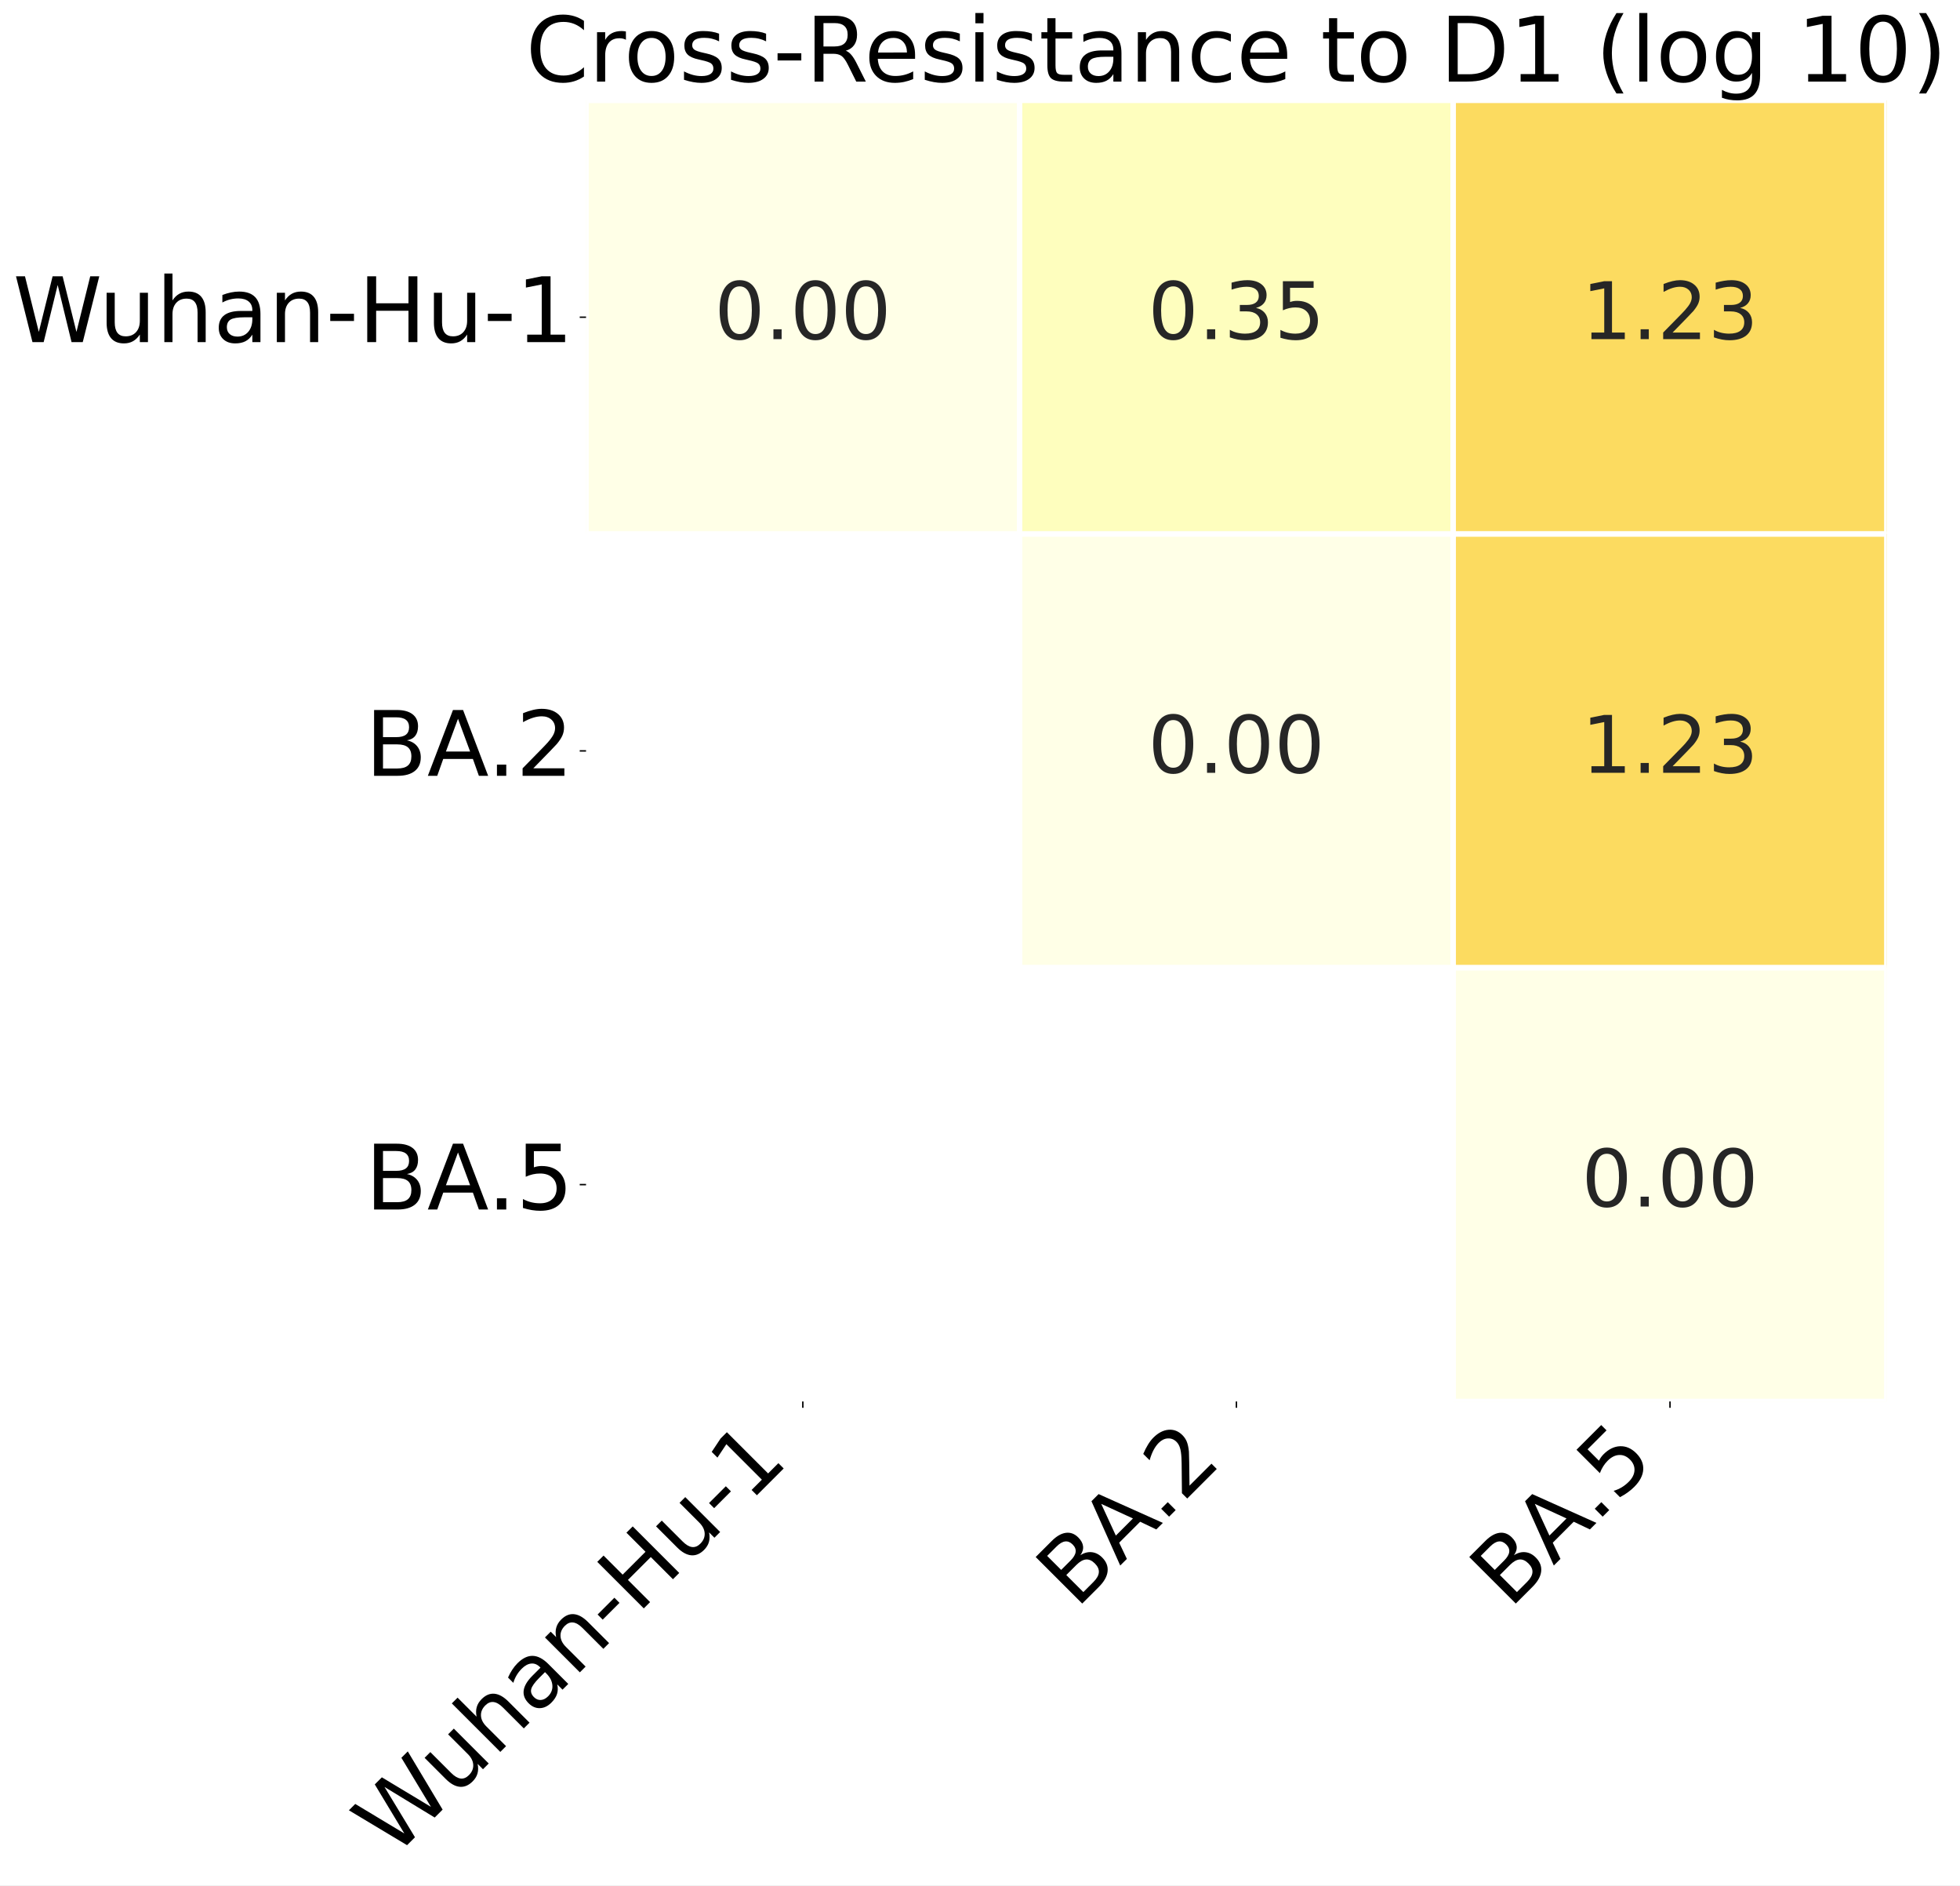
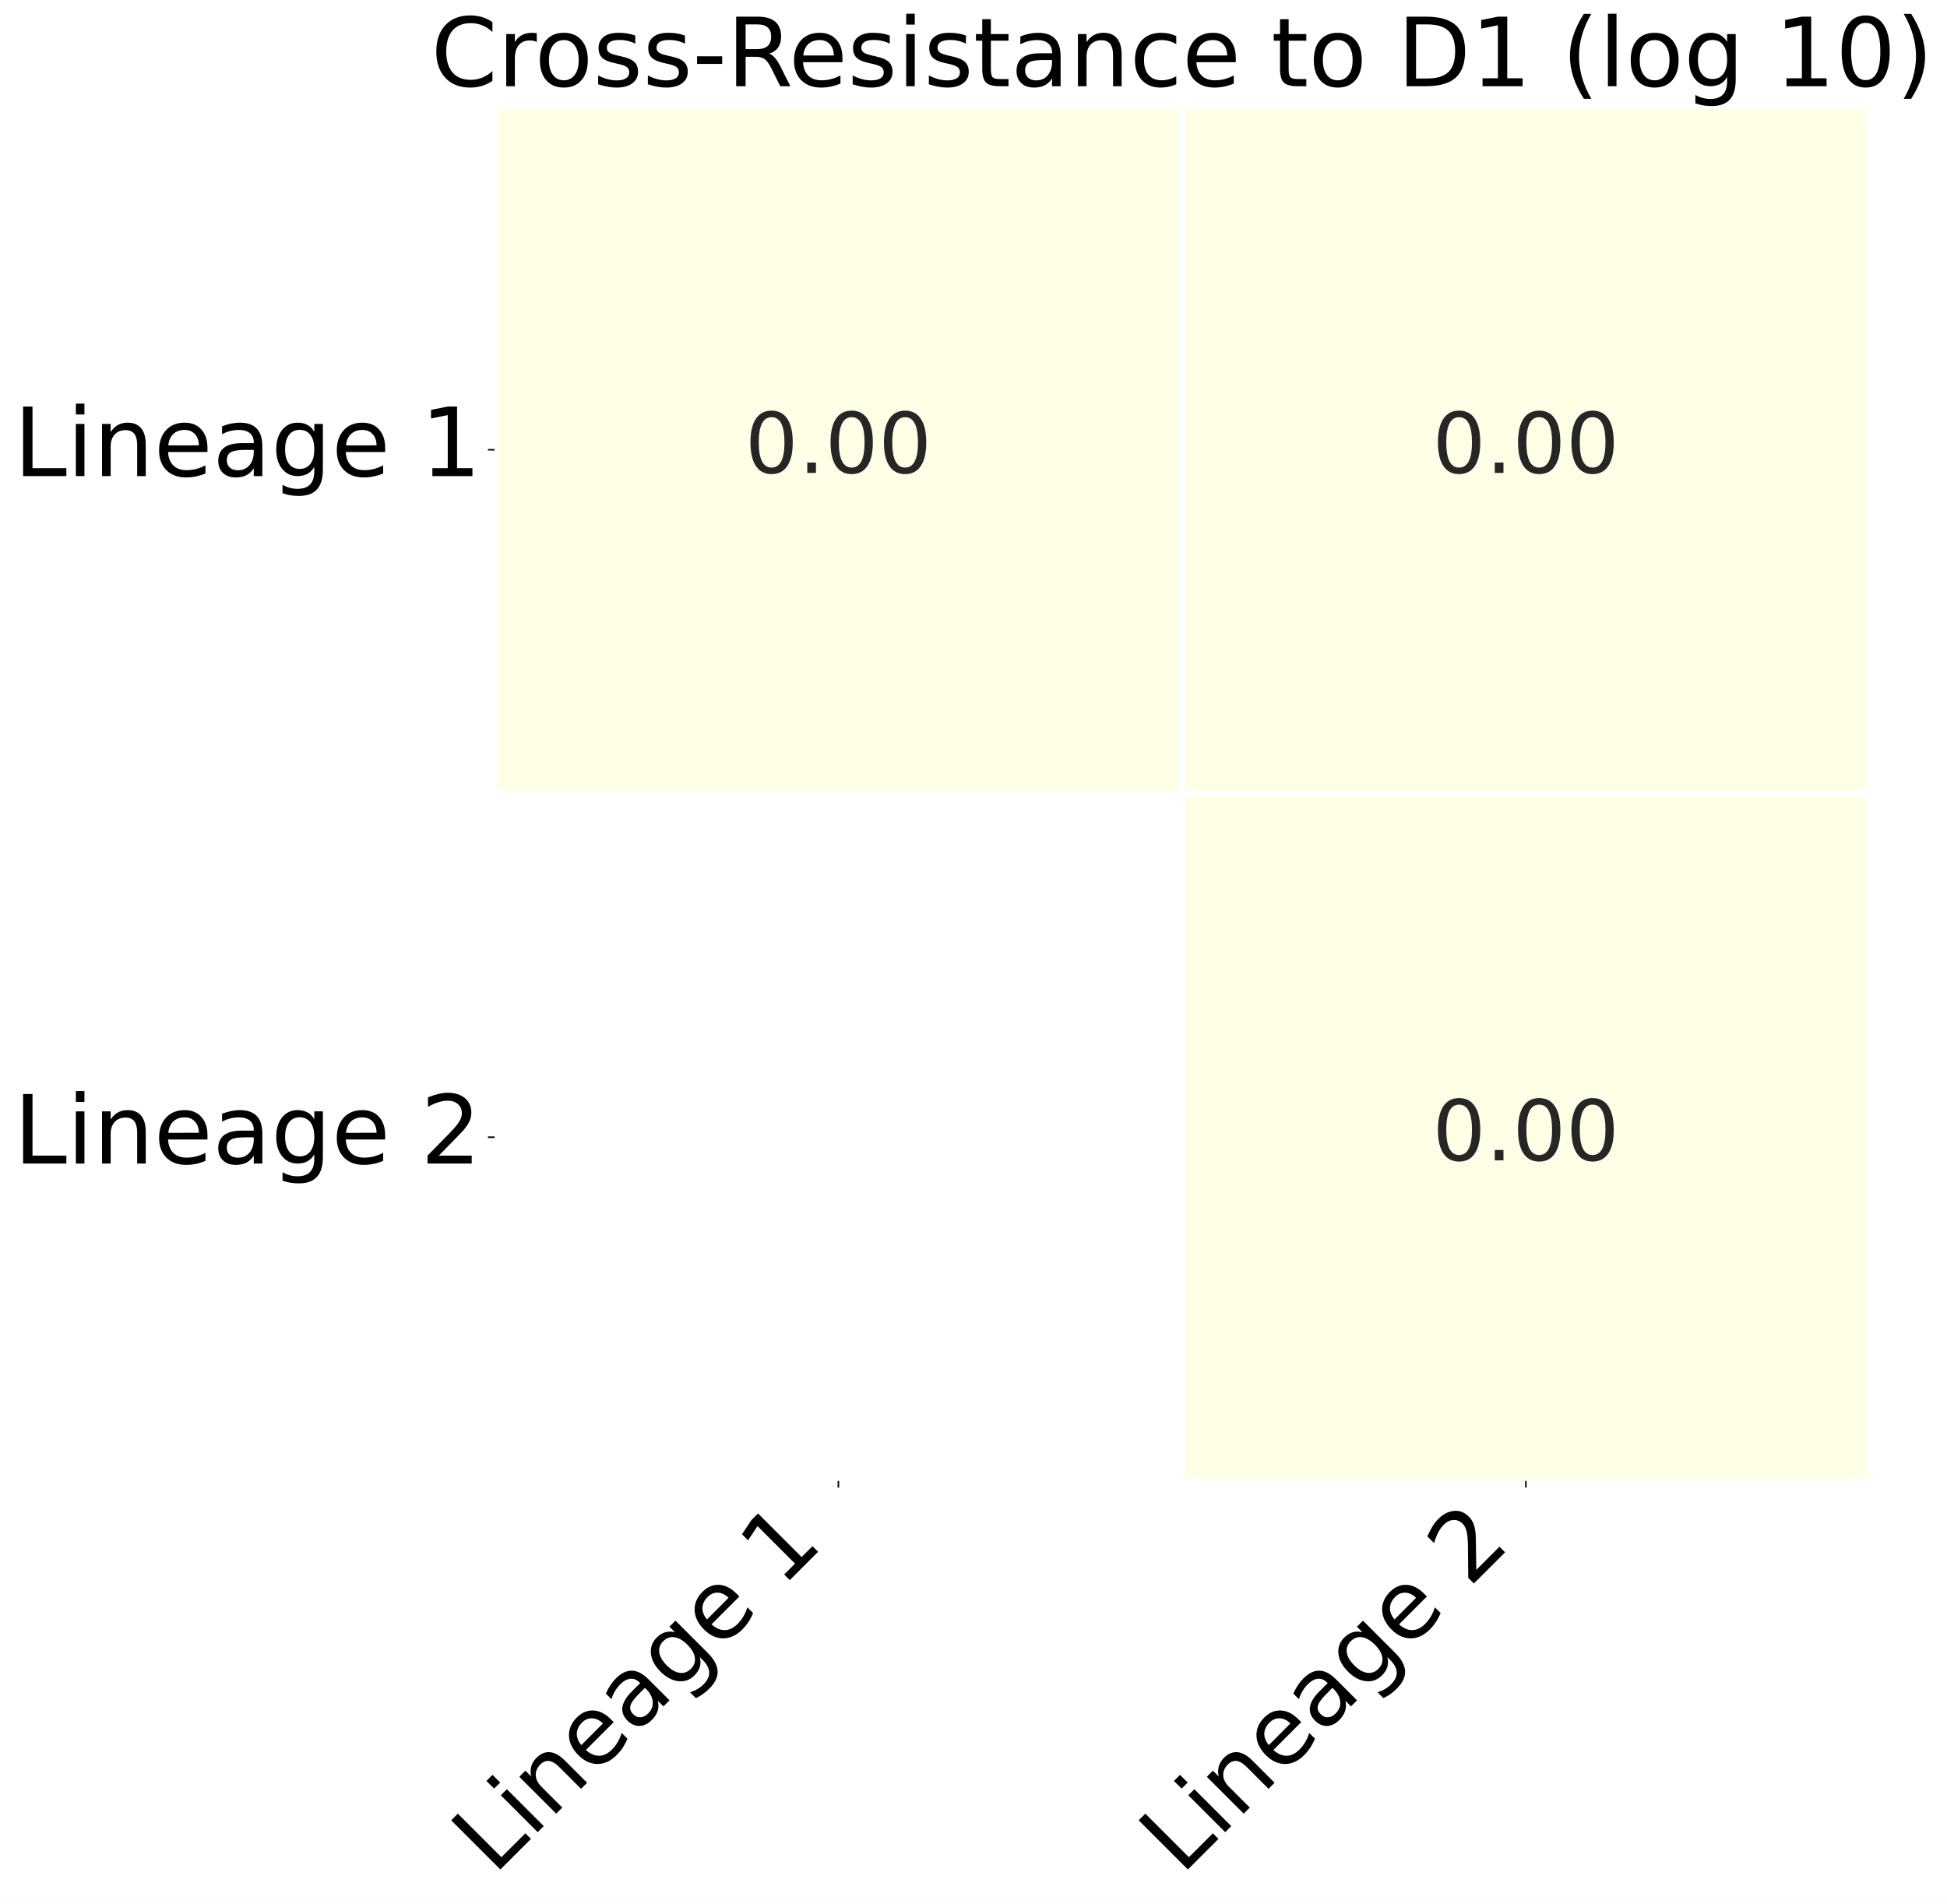
- <svg xmlns="http://www.w3.org/2000/svg" xmlns:xlink="http://www.w3.org/1999/xlink" width="1085.987pt" height="1044.29pt" viewBox="0 0 1085.987 1044.29" version="1.1">
+ <svg xmlns="http://www.w3.org/2000/svg" xmlns:xlink="http://www.w3.org/1999/xlink" width="1020.533pt" height="998.008pt" viewBox="0 0 1020.533 998.008" version="1.1">
  <defs>
    <style type="text/css">*{stroke-linejoin: round; stroke-linecap: butt}</style>
  </defs>
  <g id="figure_1">
    <g id="patch_1">
-       <path d="M 0 1044.29  L 1085.987 1044.29  L 1085.987 0  L 0 0  z " style="fill: #ffffff" />
+       <path d="M 0 998.008  L 1020.533 998.008  L 1020.533 -0  L 0 -0  z " style="fill: #ffffff" />
    </g>
    <g id="axes_1">
      <g id="patch_2">
-         <path d="M 324.708 776.311  L 1045.428 776.311  L 1045.428 55.591  L 324.708 55.591  z " style="fill: #ffffff" />
+         <path d="M 259.255 776.311  L 979.975 776.311  L 979.975 55.591  L 259.255 55.591  z " style="fill: #ffffff" />
      </g>
      <g id="QuadMesh_1">
-         <path d="M 324.708 55.591  L 564.948 55.591  L 564.948 295.831  L 324.708 295.831  L 324.708 55.591  " clip-path="url(#p4a56453c32)" style="fill: #ffffe7; stroke: #ffffff; stroke-width: 3" />
-         <path d="M 564.948 55.591  L 805.188 55.591  L 805.188 295.831  L 564.948 295.831  L 564.948 55.591  " clip-path="url(#p4a56453c32)" style="fill: #fefebe; stroke: #ffffff; stroke-width: 3" />
-         <path d="M 805.188 55.591  L 1045.428 55.591  L 1045.428 295.831  L 805.188 295.831  L 805.188 55.591  " clip-path="url(#p4a56453c32)" style="fill: #fcdb60; stroke: #ffffff; stroke-width: 3" />
-         <path d="M 324.708 295.831  L 564.948 295.831  L 564.948 536.071  L 324.708 536.071  L 324.708 295.831  " clip-path="url(#p4a56453c32)" style="fill: none; stroke: #ffffff; stroke-width: 3" />
-         <path d="M 564.948 295.831  L 805.188 295.831  L 805.188 536.071  L 564.948 536.071  L 564.948 295.831  " clip-path="url(#p4a56453c32)" style="fill: #ffffe7; stroke: #ffffff; stroke-width: 3" />
-         <path d="M 805.188 295.831  L 1045.428 295.831  L 1045.428 536.071  L 805.188 536.071  L 805.188 295.831  " clip-path="url(#p4a56453c32)" style="fill: #fcdb60; stroke: #ffffff; stroke-width: 3" />
-         <path d="M 324.708 536.071  L 564.948 536.071  L 564.948 776.311  L 324.708 776.311  L 324.708 536.071  " clip-path="url(#p4a56453c32)" style="fill: none; stroke: #ffffff; stroke-width: 3" />
-         <path d="M 564.948 536.071  L 805.188 536.071  L 805.188 776.311  L 564.948 776.311  L 564.948 536.071  " clip-path="url(#p4a56453c32)" style="fill: none; stroke: #ffffff; stroke-width: 3" />
-         <path d="M 805.188 536.071  L 1045.428 536.071  L 1045.428 776.311  L 805.188 776.311  L 805.188 536.071  " clip-path="url(#p4a56453c32)" style="fill: #ffffe7; stroke: #ffffff; stroke-width: 3" />
+         <path d="M 259.255 55.591  L 619.615 55.591  L 619.615 415.951  L 259.255 415.951  L 259.255 55.591  " clip-path="url(#p74052baac6)" style="fill: #ffffe7; stroke: #ffffff; stroke-width: 3" />
+         <path d="M 619.615 55.591  L 979.975 55.591  L 979.975 415.951  L 619.615 415.951  L 619.615 55.591  " clip-path="url(#p74052baac6)" style="fill: #ffffe7; stroke: #ffffff; stroke-width: 3" />
+         <path d="M 259.255 415.951  L 619.615 415.951  L 619.615 776.311  L 259.255 776.311  L 259.255 415.951  " clip-path="url(#p74052baac6)" style="fill: none; stroke: #ffffff; stroke-width: 3" />
+         <path d="M 619.615 415.951  L 979.975 415.951  L 979.975 776.311  L 619.615 776.311  L 619.615 415.951  " clip-path="url(#p74052baac6)" style="fill: #ffffe7; stroke: #ffffff; stroke-width: 3" />
      </g>
      <g id="matplotlib.axis_1">
        <g id="xtick_1">
          <g id="line2d_1">
            <defs>
-               <path id="m2816f639ec" d="M 0 0  L 0 3.5  " style="stroke: #000000; stroke-width: 0.8" />
+               <path id="mc2a7fdeec0" d="M 0 0  L 0 3.5  " style="stroke: #000000; stroke-width: 0.8" />
            </defs>
            <g>
-               <use xlink:href="#m2816f639ec" x="444.828" y="776.311" style="stroke: #000000; stroke-width: 0.8" />
+               <use xlink:href="#mc2a7fdeec0" x="439.435" y="776.311" style="stroke: #000000; stroke-width: 0.8" />
            </g>
          </g>
          <g id="text_1">
-             <g transform="translate(217.9128 1029.737) rotate(-45) scale(0.5 -0.5)">
+             <g transform="translate(258.8021 983.455) rotate(-45) scale(0.5 -0.5)">
              <defs>
-                 <path id="DejaVuSans-57" d="M 213 4666  L 850 4666  L 1831 722  L 2809 4666  L 3519 4666  L 4500 722  L 5478 4666  L 6119 4666  L 4947 0  L 4153 0  L 3169 4050  L 2175 0  L 1381 0  L 213 4666  z " transform="scale(0.015625)" />
-                 <path id="DejaVuSans-75" d="M 544 1381  L 544 3500  L 1119 3500  L 1119 1403  Q 1119 906 1312 657  Q 1506 409 1894 409  Q 2359 409 2629 706  Q 2900 1003 2900 1516  L 2900 3500  L 3475 3500  L 3475 0  L 2900 0  L 2900 538  Q 2691 219 2414 64  Q 2138 -91 1772 -91  Q 1169 -91 856 284  Q 544 659 544 1381  z M 1991 3584  L 1991 3584  z " transform="scale(0.015625)" />
-                 <path id="DejaVuSans-68" d="M 3513 2113  L 3513 0  L 2938 0  L 2938 2094  Q 2938 2591 2744 2837  Q 2550 3084 2163 3084  Q 1697 3084 1428 2787  Q 1159 2491 1159 1978  L 1159 0  L 581 0  L 581 4863  L 1159 4863  L 1159 2956  Q 1366 3272 1645 3428  Q 1925 3584 2291 3584  Q 2894 3584 3203 3211  Q 3513 2838 3513 2113  z " transform="scale(0.015625)" />
+                 <path id="DejaVuSans-4c" d="M 628 4666  L 1259 4666  L 1259 531  L 3531 531  L 3531 0  L 628 0  L 628 4666  z " transform="scale(0.015625)" />
+                 <path id="DejaVuSans-69" d="M 603 3500  L 1178 3500  L 1178 0  L 603 0  L 603 3500  z M 603 4863  L 1178 4863  L 1178 4134  L 603 4134  L 603 4863  z " transform="scale(0.015625)" />
+                 <path id="DejaVuSans-6e" d="M 3513 2113  L 3513 0  L 2938 0  L 2938 2094  Q 2938 2591 2744 2837  Q 2550 3084 2163 3084  Q 1697 3084 1428 2787  Q 1159 2491 1159 1978  L 1159 0  L 581 0  L 581 3500  L 1159 3500  L 1159 2956  Q 1366 3272 1645 3428  Q 1925 3584 2291 3584  Q 2894 3584 3203 3211  Q 3513 2838 3513 2113  z " transform="scale(0.015625)" />
+                 <path id="DejaVuSans-65" d="M 3597 1894  L 3597 1613  L 953 1613  Q 991 1019 1311 708  Q 1631 397 2203 397  Q 2534 397 2845 478  Q 3156 559 3463 722  L 3463 178  Q 3153 47 2828 -22  Q 2503 -91 2169 -91  Q 1331 -91 842 396  Q 353 884 353 1716  Q 353 2575 817 3079  Q 1281 3584 2069 3584  Q 2775 3584 3186 3129  Q 3597 2675 3597 1894  z M 3022 2063  Q 3016 2534 2758 2815  Q 2500 3097 2075 3097  Q 1594 3097 1305 2825  Q 1016 2553 972 2059  L 3022 2063  z " transform="scale(0.015625)" />
                <path id="DejaVuSans-61" d="M 2194 1759  Q 1497 1759 1228 1600  Q 959 1441 959 1056  Q 959 750 1161 570  Q 1363 391 1709 391  Q 2188 391 2477 730  Q 2766 1069 2766 1631  L 2766 1759  L 2194 1759  z M 3341 1997  L 3341 0  L 2766 0  L 2766 531  Q 2569 213 2275 61  Q 1981 -91 1556 -91  Q 1019 -91 701 211  Q 384 513 384 1019  Q 384 1609 779 1909  Q 1175 2209 1959 2209  L 2766 2209  L 2766 2266  Q 2766 2663 2505 2880  Q 2244 3097 1772 3097  Q 1472 3097 1187 3025  Q 903 2953 641 2809  L 641 3341  Q 956 3463 1253 3523  Q 1550 3584 1831 3584  Q 2591 3584 2966 3190  Q 3341 2797 3341 1997  z " transform="scale(0.015625)" />
-                 <path id="DejaVuSans-6e" d="M 3513 2113  L 3513 0  L 2938 0  L 2938 2094  Q 2938 2591 2744 2837  Q 2550 3084 2163 3084  Q 1697 3084 1428 2787  Q 1159 2491 1159 1978  L 1159 0  L 581 0  L 581 3500  L 1159 3500  L 1159 2956  Q 1366 3272 1645 3428  Q 1925 3584 2291 3584  Q 2894 3584 3203 3211  Q 3513 2838 3513 2113  z " transform="scale(0.015625)" />
-                 <path id="DejaVuSans-2d" d="M 313 2009  L 1997 2009  L 1997 1497  L 313 1497  L 313 2009  z " transform="scale(0.015625)" />
-                 <path id="DejaVuSans-48" d="M 628 4666  L 1259 4666  L 1259 2753  L 3553 2753  L 3553 4666  L 4184 4666  L 4184 0  L 3553 0  L 3553 2222  L 1259 2222  L 1259 0  L 628 0  L 628 4666  z " transform="scale(0.015625)" />
+                 <path id="DejaVuSans-67" d="M 2906 1791  Q 2906 2416 2648 2759  Q 2391 3103 1925 3103  Q 1463 3103 1205 2759  Q 947 2416 947 1791  Q 947 1169 1205 825  Q 1463 481 1925 481  Q 2391 481 2648 825  Q 2906 1169 2906 1791  z M 3481 434  Q 3481 -459 3084 -895  Q 2688 -1331 1869 -1331  Q 1566 -1331 1297 -1286  Q 1028 -1241 775 -1147  L 775 -588  Q 1028 -725 1275 -790  Q 1522 -856 1778 -856  Q 2344 -856 2625 -561  Q 2906 -266 2906 331  L 2906 616  Q 2728 306 2450 153  Q 2172 0 1784 0  Q 1141 0 747 490  Q 353 981 353 1791  Q 353 2603 747 3093  Q 1141 3584 1784 3584  Q 2172 3584 2450 3431  Q 2728 3278 2906 2969  L 2906 3500  L 3481 3500  L 3481 434  z " transform="scale(0.015625)" />
+                 <path id="DejaVuSans-20" transform="scale(0.015625)" />
                <path id="DejaVuSans-31" d="M 794 531  L 1825 531  L 1825 4091  L 703 3866  L 703 4441  L 1819 4666  L 2450 4666  L 2450 531  L 3481 531  L 3481 0  L 794 0  L 794 531  z " transform="scale(0.015625)" />
              </defs>
-               <use xlink:href="#DejaVuSans-57" />
-               <use xlink:href="#DejaVuSans-75" x="95.252" />
-               <use xlink:href="#DejaVuSans-68" x="158.631" />
-               <use xlink:href="#DejaVuSans-61" x="222.01" />
-               <use xlink:href="#DejaVuSans-6e" x="283.289" />
-               <use xlink:href="#DejaVuSans-2d" x="346.668" />
-               <use xlink:href="#DejaVuSans-48" x="382.752" />
-               <use xlink:href="#DejaVuSans-75" x="457.947" />
-               <use xlink:href="#DejaVuSans-2d" x="521.326" />
-               <use xlink:href="#DejaVuSans-31" x="557.41" />
+               <use xlink:href="#DejaVuSans-4c" />
+               <use xlink:href="#DejaVuSans-69" x="55.713" />
+               <use xlink:href="#DejaVuSans-6e" x="83.496" />
+               <use xlink:href="#DejaVuSans-65" x="146.875" />
+               <use xlink:href="#DejaVuSans-61" x="208.398" />
+               <use xlink:href="#DejaVuSans-67" x="269.678" />
+               <use xlink:href="#DejaVuSans-65" x="333.154" />
+               <use xlink:href="#DejaVuSans-20" x="394.678" />
+               <use xlink:href="#DejaVuSans-31" x="426.465" />
            </g>
          </g>
        </g>
        <g id="xtick_2">
          <g id="line2d_2">
            <g>
-               <use xlink:href="#m2816f639ec" x="685.068" y="776.311" style="stroke: #000000; stroke-width: 0.8" />
+               <use xlink:href="#mc2a7fdeec0" x="799.795" y="776.311" style="stroke: #000000; stroke-width: 0.8" />
            </g>
          </g>
          <g id="text_2">
-             <g transform="translate(596.1602 891.73) rotate(-45) scale(0.5 -0.5)">
+             <g transform="translate(619.1621 983.455) rotate(-45) scale(0.5 -0.5)">
              <defs>
-                 <path id="DejaVuSans-42" d="M 1259 2228  L 1259 519  L 2272 519  Q 2781 519 3026 730  Q 3272 941 3272 1375  Q 3272 1813 3026 2020  Q 2781 2228 2272 2228  L 1259 2228  z M 1259 4147  L 1259 2741  L 2194 2741  Q 2656 2741 2882 2914  Q 3109 3088 3109 3444  Q 3109 3797 2882 3972  Q 2656 4147 2194 4147  L 1259 4147  z M 628 4666  L 2241 4666  Q 2963 4666 3353 4366  Q 3744 4066 3744 3513  Q 3744 3084 3544 2831  Q 3344 2578 2956 2516  Q 3422 2416 3680 2098  Q 3938 1781 3938 1306  Q 3938 681 3513 340  Q 3088 0 2303 0  L 628 0  L 628 4666  z " transform="scale(0.015625)" />
-                 <path id="DejaVuSans-41" d="M 2188 4044  L 1331 1722  L 3047 1722  L 2188 4044  z M 1831 4666  L 2547 4666  L 4325 0  L 3669 0  L 3244 1197  L 1141 1197  L 716 0  L 50 0  L 1831 4666  z " transform="scale(0.015625)" />
-                 <path id="DejaVuSans-2e" d="M 684 794  L 1344 794  L 1344 0  L 684 0  L 684 794  z " transform="scale(0.015625)" />
                <path id="DejaVuSans-32" d="M 1228 531  L 3431 531  L 3431 0  L 469 0  L 469 531  Q 828 903 1448 1529  Q 2069 2156 2228 2338  Q 2531 2678 2651 2914  Q 2772 3150 2772 3378  Q 2772 3750 2511 3984  Q 2250 4219 1831 4219  Q 1534 4219 1204 4116  Q 875 4013 500 3803  L 500 4441  Q 881 4594 1212 4672  Q 1544 4750 1819 4750  Q 2544 4750 2975 4387  Q 3406 4025 3406 3419  Q 3406 3131 3298 2873  Q 3191 2616 2906 2266  Q 2828 2175 2409 1742  Q 1991 1309 1228 531  z " transform="scale(0.015625)" />
              </defs>
-               <use xlink:href="#DejaVuSans-42" />
-               <use xlink:href="#DejaVuSans-41" x="68.604" />
-               <use xlink:href="#DejaVuSans-2e" x="135.262" />
-               <use xlink:href="#DejaVuSans-32" x="167.049" />
-             </g>
-           </g>
-         </g>
-         <g id="xtick_3">
-           <g id="line2d_3">
-             <g>
-               <use xlink:href="#m2816f639ec" x="925.308" y="776.311" style="stroke: #000000; stroke-width: 0.8" />
-             </g>
-           </g>
-           <g id="text_3">
-             <g transform="translate(836.4002 891.73) rotate(-45) scale(0.5 -0.5)">
-               <defs>
-                 <path id="DejaVuSans-35" d="M 691 4666  L 3169 4666  L 3169 4134  L 1269 4134  L 1269 2991  Q 1406 3038 1543 3061  Q 1681 3084 1819 3084  Q 2600 3084 3056 2656  Q 3513 2228 3513 1497  Q 3513 744 3044 326  Q 2575 -91 1722 -91  Q 1428 -91 1123 -41  Q 819 9 494 109  L 494 744  Q 775 591 1075 516  Q 1375 441 1709 441  Q 2250 441 2565 725  Q 2881 1009 2881 1497  Q 2881 1984 2565 2268  Q 2250 2553 1709 2553  Q 1456 2553 1204 2497  Q 953 2441 691 2322  L 691 4666  z " transform="scale(0.015625)" />
-               </defs>
-               <use xlink:href="#DejaVuSans-42" />
-               <use xlink:href="#DejaVuSans-41" x="68.604" />
-               <use xlink:href="#DejaVuSans-2e" x="135.262" />
-               <use xlink:href="#DejaVuSans-35" x="167.049" />
+               <use xlink:href="#DejaVuSans-4c" />
+               <use xlink:href="#DejaVuSans-69" x="55.713" />
+               <use xlink:href="#DejaVuSans-6e" x="83.496" />
+               <use xlink:href="#DejaVuSans-65" x="146.875" />
+               <use xlink:href="#DejaVuSans-61" x="208.398" />
+               <use xlink:href="#DejaVuSans-67" x="269.678" />
+               <use xlink:href="#DejaVuSans-65" x="333.154" />
+               <use xlink:href="#DejaVuSans-20" x="394.678" />
+               <use xlink:href="#DejaVuSans-32" x="426.465" />
            </g>
          </g>
        </g>
      </g>
      <g id="matplotlib.axis_2">
        <g id="ytick_1">
+           <g id="line2d_3">
+             <defs>
+               <path id="mad16a7eb87" d="M 0 0  L -3.5 0  " style="stroke: #000000; stroke-width: 0.8" />
+             </defs>
+             <g>
+               <use xlink:href="#mad16a7eb87" x="259.255" y="235.771" style="stroke: #000000; stroke-width: 0.8" />
+             </g>
+           </g>
+           <g id="text_3">
+             <g transform="translate(7.2 249.5675) scale(0.5 -0.5)">
+               <use xlink:href="#DejaVuSans-4c" />
+               <use xlink:href="#DejaVuSans-69" x="55.713" />
+               <use xlink:href="#DejaVuSans-6e" x="83.496" />
+               <use xlink:href="#DejaVuSans-65" x="146.875" />
+               <use xlink:href="#DejaVuSans-61" x="208.398" />
+               <use xlink:href="#DejaVuSans-67" x="269.678" />
+               <use xlink:href="#DejaVuSans-65" x="333.154" />
+               <use xlink:href="#DejaVuSans-20" x="394.678" />
+               <use xlink:href="#DejaVuSans-31" x="426.465" />
+             </g>
+           </g>
+         </g>
+         <g id="ytick_2">
          <g id="line2d_4">
-             <defs>
-               <path id="m2867ce9fb0" d="M 0 0  L -3.5 0  " style="stroke: #000000; stroke-width: 0.8" />
-             </defs>
-             <g>
-               <use xlink:href="#m2867ce9fb0" x="324.708" y="175.711" style="stroke: #000000; stroke-width: 0.8" />
+             <g>
+               <use xlink:href="#mad16a7eb87" x="259.255" y="596.131" style="stroke: #000000; stroke-width: 0.8" />
            </g>
          </g>
          <g id="text_4">
-             <g transform="translate(7.2 189.5075) scale(0.5 -0.5)">
-               <use xlink:href="#DejaVuSans-57" />
-               <use xlink:href="#DejaVuSans-75" x="95.252" />
-               <use xlink:href="#DejaVuSans-68" x="158.631" />
-               <use xlink:href="#DejaVuSans-61" x="222.01" />
-               <use xlink:href="#DejaVuSans-6e" x="283.289" />
-               <use xlink:href="#DejaVuSans-2d" x="346.668" />
-               <use xlink:href="#DejaVuSans-48" x="382.752" />
-               <use xlink:href="#DejaVuSans-75" x="457.947" />
-               <use xlink:href="#DejaVuSans-2d" x="521.326" />
-               <use xlink:href="#DejaVuSans-31" x="557.41" />
-             </g>
-           </g>
-         </g>
-         <g id="ytick_2">
-           <g id="line2d_5">
-             <g>
-               <use xlink:href="#m2867ce9fb0" x="324.708" y="415.951" style="stroke: #000000; stroke-width: 0.8" />
-             </g>
-           </g>
-           <g id="text_5">
-             <g transform="translate(202.3719 429.7475) scale(0.5 -0.5)">
-               <use xlink:href="#DejaVuSans-42" />
-               <use xlink:href="#DejaVuSans-41" x="68.604" />
-               <use xlink:href="#DejaVuSans-2e" x="135.262" />
-               <use xlink:href="#DejaVuSans-32" x="167.049" />
-             </g>
-           </g>
-         </g>
-         <g id="ytick_3">
-           <g id="line2d_6">
-             <g>
-               <use xlink:href="#m2867ce9fb0" x="324.708" y="656.191" style="stroke: #000000; stroke-width: 0.8" />
-             </g>
-           </g>
-           <g id="text_6">
-             <g transform="translate(202.3719 669.9875) scale(0.5 -0.5)">
-               <use xlink:href="#DejaVuSans-42" />
-               <use xlink:href="#DejaVuSans-41" x="68.604" />
-               <use xlink:href="#DejaVuSans-2e" x="135.262" />
-               <use xlink:href="#DejaVuSans-35" x="167.049" />
-             </g>
-           </g>
-         </g>
-       </g>
-       <g id="text_7">
-         <g style="fill: #262626" transform="translate(395.8434 187.8519) scale(0.44 -0.44)">
+             <g transform="translate(7.2 609.9275) scale(0.5 -0.5)">
+               <use xlink:href="#DejaVuSans-4c" />
+               <use xlink:href="#DejaVuSans-69" x="55.713" />
+               <use xlink:href="#DejaVuSans-6e" x="83.496" />
+               <use xlink:href="#DejaVuSans-65" x="146.875" />
+               <use xlink:href="#DejaVuSans-61" x="208.398" />
+               <use xlink:href="#DejaVuSans-67" x="269.678" />
+               <use xlink:href="#DejaVuSans-65" x="333.154" />
+               <use xlink:href="#DejaVuSans-20" x="394.678" />
+               <use xlink:href="#DejaVuSans-32" x="426.465" />
+             </g>
+           </g>
+         </g>
+       </g>
+       <g id="text_5">
+         <g style="fill: #262626" transform="translate(390.4503 247.9119) scale(0.44 -0.44)">
          <defs>
            <path id="DejaVuSans-30" d="M 2034 4250  Q 1547 4250 1301 3770  Q 1056 3291 1056 2328  Q 1056 1369 1301 889  Q 1547 409 2034 409  Q 2525 409 2770 889  Q 3016 1369 3016 2328  Q 3016 3291 2770 3770  Q 2525 4250 2034 4250  z M 2034 4750  Q 2819 4750 3233 4129  Q 3647 3509 3647 2328  Q 3647 1150 3233 529  Q 2819 -91 2034 -91  Q 1250 -91 836 529  Q 422 1150 422 2328  Q 422 3509 836 4129  Q 1250 4750 2034 4750  z " transform="scale(0.015625)" />
+             <path id="DejaVuSans-2e" d="M 684 794  L 1344 794  L 1344 0  L 684 0  L 684 794  z " transform="scale(0.015625)" />
          </defs>
          <use xlink:href="#DejaVuSans-30" />
          <use xlink:href="#DejaVuSans-2e" x="63.623" />
          <use xlink:href="#DejaVuSans-30" x="95.41" />
          <use xlink:href="#DejaVuSans-30" x="159.033" />
        </g>
      </g>
-       <g id="text_8">
-         <g style="fill: #262626" transform="translate(636.0834 187.8519) scale(0.44 -0.44)">
-           <defs>
-             <path id="DejaVuSans-33" d="M 2597 2516  Q 3050 2419 3304 2112  Q 3559 1806 3559 1356  Q 3559 666 3084 287  Q 2609 -91 1734 -91  Q 1441 -91 1130 -33  Q 819 25 488 141  L 488 750  Q 750 597 1062 519  Q 1375 441 1716 441  Q 2309 441 2620 675  Q 2931 909 2931 1356  Q 2931 1769 2642 2001  Q 2353 2234 1838 2234  L 1294 2234  L 1294 2753  L 1863 2753  Q 2328 2753 2575 2939  Q 2822 3125 2822 3475  Q 2822 3834 2567 4026  Q 2313 4219 1838 4219  Q 1578 4219 1281 4162  Q 984 4106 628 3988  L 628 4550  Q 988 4650 1302 4700  Q 1616 4750 1894 4750  Q 2613 4750 3031 4423  Q 3450 4097 3450 3541  Q 3450 3153 3228 2886  Q 3006 2619 2597 2516  z " transform="scale(0.015625)" />
-           </defs>
-           <use xlink:href="#DejaVuSans-30" />
-           <use xlink:href="#DejaVuSans-2e" x="63.623" />
-           <use xlink:href="#DejaVuSans-33" x="95.41" />
-           <use xlink:href="#DejaVuSans-35" x="159.033" />
-         </g>
-       </g>
-       <g id="text_9">
-         <g style="fill: #262626" transform="translate(876.3234 187.8519) scale(0.44 -0.44)">
-           <use xlink:href="#DejaVuSans-31" />
-           <use xlink:href="#DejaVuSans-2e" x="63.623" />
-           <use xlink:href="#DejaVuSans-32" x="95.41" />
-           <use xlink:href="#DejaVuSans-33" x="159.033" />
-         </g>
-       </g>
-       <g id="text_10">
-         <g style="fill: #262626" transform="translate(636.0834 428.0919) scale(0.44 -0.44)">
+       <g id="text_6">
+         <g style="fill: #262626" transform="translate(750.8103 247.9119) scale(0.44 -0.44)">
          <use xlink:href="#DejaVuSans-30" />
          <use xlink:href="#DejaVuSans-2e" x="63.623" />
          <use xlink:href="#DejaVuSans-30" x="95.41" />
          <use xlink:href="#DejaVuSans-30" x="159.033" />
        </g>
      </g>
-       <g id="text_11">
-         <g style="fill: #262626" transform="translate(876.3234 428.0919) scale(0.44 -0.44)">
-           <use xlink:href="#DejaVuSans-31" />
-           <use xlink:href="#DejaVuSans-2e" x="63.623" />
-           <use xlink:href="#DejaVuSans-32" x="95.41" />
-           <use xlink:href="#DejaVuSans-33" x="159.033" />
-         </g>
-       </g>
-       <g id="text_12">
-         <g style="fill: #262626" transform="translate(876.3234 668.3319) scale(0.44 -0.44)">
+       <g id="text_7">
+         <g style="fill: #262626" transform="translate(750.8103 608.2719) scale(0.44 -0.44)">
          <use xlink:href="#DejaVuSans-30" />
          <use xlink:href="#DejaVuSans-2e" x="63.623" />
          <use xlink:href="#DejaVuSans-30" x="95.41" />
          <use xlink:href="#DejaVuSans-30" x="159.033" />
        </g>
      </g>
-       <g id="text_13">
-         <g transform="translate(291.3491 45.19219) scale(0.5 -0.5)">
+       <g id="text_8">
+         <g transform="translate(225.8959 45.19219) scale(0.5 -0.5)">
          <defs>
            <path id="DejaVuSans-43" d="M 4122 4306  L 4122 3641  Q 3803 3938 3442 4084  Q 3081 4231 2675 4231  Q 1875 4231 1450 3742  Q 1025 3253 1025 2328  Q 1025 1406 1450 917  Q 1875 428 2675 428  Q 3081 428 3442 575  Q 3803 722 4122 1019  L 4122 359  Q 3791 134 3420 21  Q 3050 -91 2638 -91  Q 1578 -91 968 557  Q 359 1206 359 2328  Q 359 3453 968 4101  Q 1578 4750 2638 4750  Q 3056 4750 3426 4639  Q 3797 4528 4122 4306  z " transform="scale(0.015625)" />
            <path id="DejaVuSans-72" d="M 2631 2963  Q 2534 3019 2420 3045  Q 2306 3072 2169 3072  Q 1681 3072 1420 2755  Q 1159 2438 1159 1844  L 1159 0  L 581 0  L 581 3500  L 1159 3500  L 1159 2956  Q 1341 3275 1631 3429  Q 1922 3584 2338 3584  Q 2397 3584 2469 3576  Q 2541 3569 2628 3553  L 2631 2963  z " transform="scale(0.015625)" />
            <path id="DejaVuSans-6f" d="M 1959 3097  Q 1497 3097 1228 2736  Q 959 2375 959 1747  Q 959 1119 1226 758  Q 1494 397 1959 397  Q 2419 397 2687 759  Q 2956 1122 2956 1747  Q 2956 2369 2687 2733  Q 2419 3097 1959 3097  z M 1959 3584  Q 2709 3584 3137 3096  Q 3566 2609 3566 1747  Q 3566 888 3137 398  Q 2709 -91 1959 -91  Q 1206 -91 779 398  Q 353 888 353 1747  Q 353 2609 779 3096  Q 1206 3584 1959 3584  z " transform="scale(0.015625)" />
            <path id="DejaVuSans-73" d="M 2834 3397  L 2834 2853  Q 2591 2978 2328 3040  Q 2066 3103 1784 3103  Q 1356 3103 1142 2972  Q 928 2841 928 2578  Q 928 2378 1081 2264  Q 1234 2150 1697 2047  L 1894 2003  Q 2506 1872 2764 1633  Q 3022 1394 3022 966  Q 3022 478 2636 193  Q 2250 -91 1575 -91  Q 1294 -91 989 -36  Q 684 19 347 128  L 347 722  Q 666 556 975 473  Q 1284 391 1588 391  Q 1994 391 2212 530  Q 2431 669 2431 922  Q 2431 1156 2273 1281  Q 2116 1406 1581 1522  L 1381 1569  Q 847 1681 609 1914  Q 372 2147 372 2553  Q 372 3047 722 3315  Q 1072 3584 1716 3584  Q 2034 3584 2315 3537  Q 2597 3491 2834 3397  z " transform="scale(0.015625)" />
+             <path id="DejaVuSans-2d" d="M 313 2009  L 1997 2009  L 1997 1497  L 313 1497  L 313 2009  z " transform="scale(0.015625)" />
            <path id="DejaVuSans-52" d="M 2841 2188  Q 3044 2119 3236 1894  Q 3428 1669 3622 1275  L 4263 0  L 3584 0  L 2988 1197  Q 2756 1666 2539 1819  Q 2322 1972 1947 1972  L 1259 1972  L 1259 0  L 628 0  L 628 4666  L 2053 4666  Q 2853 4666 3247 4331  Q 3641 3997 3641 3322  Q 3641 2881 3436 2590  Q 3231 2300 2841 2188  z M 1259 4147  L 1259 2491  L 2053 2491  Q 2509 2491 2742 2702  Q 2975 2913 2975 3322  Q 2975 3731 2742 3939  Q 2509 4147 2053 4147  L 1259 4147  z " transform="scale(0.015625)" />
-             <path id="DejaVuSans-65" d="M 3597 1894  L 3597 1613  L 953 1613  Q 991 1019 1311 708  Q 1631 397 2203 397  Q 2534 397 2845 478  Q 3156 559 3463 722  L 3463 178  Q 3153 47 2828 -22  Q 2503 -91 2169 -91  Q 1331 -91 842 396  Q 353 884 353 1716  Q 353 2575 817 3079  Q 1281 3584 2069 3584  Q 2775 3584 3186 3129  Q 3597 2675 3597 1894  z M 3022 2063  Q 3016 2534 2758 2815  Q 2500 3097 2075 3097  Q 1594 3097 1305 2825  Q 1016 2553 972 2059  L 3022 2063  z " transform="scale(0.015625)" />
-             <path id="DejaVuSans-69" d="M 603 3500  L 1178 3500  L 1178 0  L 603 0  L 603 3500  z M 603 4863  L 1178 4863  L 1178 4134  L 603 4134  L 603 4863  z " transform="scale(0.015625)" />
            <path id="DejaVuSans-74" d="M 1172 4494  L 1172 3500  L 2356 3500  L 2356 3053  L 1172 3053  L 1172 1153  Q 1172 725 1289 603  Q 1406 481 1766 481  L 2356 481  L 2356 0  L 1766 0  Q 1100 0 847 248  Q 594 497 594 1153  L 594 3053  L 172 3053  L 172 3500  L 594 3500  L 594 4494  L 1172 4494  z " transform="scale(0.015625)" />
            <path id="DejaVuSans-63" d="M 3122 3366  L 3122 2828  Q 2878 2963 2633 3030  Q 2388 3097 2138 3097  Q 1578 3097 1268 2742  Q 959 2388 959 1747  Q 959 1106 1268 751  Q 1578 397 2138 397  Q 2388 397 2633 464  Q 2878 531 3122 666  L 3122 134  Q 2881 22 2623 -34  Q 2366 -91 2075 -91  Q 1284 -91 818 406  Q 353 903 353 1747  Q 353 2603 823 3093  Q 1294 3584 2113 3584  Q 2378 3584 2631 3529  Q 2884 3475 3122 3366  z " transform="scale(0.015625)" />
-             <path id="DejaVuSans-20" transform="scale(0.015625)" />
            <path id="DejaVuSans-44" d="M 1259 4147  L 1259 519  L 2022 519  Q 2988 519 3436 956  Q 3884 1394 3884 2338  Q 3884 3275 3436 3711  Q 2988 4147 2022 4147  L 1259 4147  z M 628 4666  L 1925 4666  Q 3281 4666 3915 4102  Q 4550 3538 4550 2338  Q 4550 1131 3912 565  Q 3275 0 1925 0  L 628 0  L 628 4666  z " transform="scale(0.015625)" />
            <path id="DejaVuSans-28" d="M 1984 4856  Q 1566 4138 1362 3434  Q 1159 2731 1159 2009  Q 1159 1288 1364 580  Q 1569 -128 1984 -844  L 1484 -844  Q 1016 -109 783 600  Q 550 1309 550 2009  Q 550 2706 781 3412  Q 1013 4119 1484 4856  L 1984 4856  z " transform="scale(0.015625)" />
            <path id="DejaVuSans-6c" d="M 603 4863  L 1178 4863  L 1178 0  L 603 0  L 603 4863  z " transform="scale(0.015625)" />
-             <path id="DejaVuSans-67" d="M 2906 1791  Q 2906 2416 2648 2759  Q 2391 3103 1925 3103  Q 1463 3103 1205 2759  Q 947 2416 947 1791  Q 947 1169 1205 825  Q 1463 481 1925 481  Q 2391 481 2648 825  Q 2906 1169 2906 1791  z M 3481 434  Q 3481 -459 3084 -895  Q 2688 -1331 1869 -1331  Q 1566 -1331 1297 -1286  Q 1028 -1241 775 -1147  L 775 -588  Q 1028 -725 1275 -790  Q 1522 -856 1778 -856  Q 2344 -856 2625 -561  Q 2906 -266 2906 331  L 2906 616  Q 2728 306 2450 153  Q 2172 0 1784 0  Q 1141 0 747 490  Q 353 981 353 1791  Q 353 2603 747 3093  Q 1141 3584 1784 3584  Q 2172 3584 2450 3431  Q 2728 3278 2906 2969  L 2906 3500  L 3481 3500  L 3481 434  z " transform="scale(0.015625)" />
            <path id="DejaVuSans-29" d="M 513 4856  L 1013 4856  Q 1481 4119 1714 3412  Q 1947 2706 1947 2009  Q 1947 1309 1714 600  Q 1481 -109 1013 -844  L 513 -844  Q 928 -128 1133 580  Q 1338 1288 1338 2009  Q 1338 2731 1133 3434  Q 928 4138 513 4856  z " transform="scale(0.015625)" />
          </defs>
          <use xlink:href="#DejaVuSans-43" />
          <use xlink:href="#DejaVuSans-72" x="69.824" />
          <use xlink:href="#DejaVuSans-6f" x="108.688" />
          <use xlink:href="#DejaVuSans-73" x="169.869" />
          <use xlink:href="#DejaVuSans-73" x="221.969" />
          <use xlink:href="#DejaVuSans-2d" x="274.068" />
          <use xlink:href="#DejaVuSans-52" x="310.152" />
          <use xlink:href="#DejaVuSans-65" x="375.135" />
          <use xlink:href="#DejaVuSans-73" x="436.658" />
          <use xlink:href="#DejaVuSans-69" x="488.758" />
          <use xlink:href="#DejaVuSans-73" x="516.541" />
          <use xlink:href="#DejaVuSans-74" x="568.641" />
          <use xlink:href="#DejaVuSans-61" x="607.85" />
          <use xlink:href="#DejaVuSans-6e" x="669.129" />
          <use xlink:href="#DejaVuSans-63" x="732.508" />
          <use xlink:href="#DejaVuSans-65" x="787.488" />
          <use xlink:href="#DejaVuSans-20" x="849.012" />
          <use xlink:href="#DejaVuSans-74" x="880.799" />
          <use xlink:href="#DejaVuSans-6f" x="920.008" />
          <use xlink:href="#DejaVuSans-20" x="981.189" />
          <use xlink:href="#DejaVuSans-44" x="1012.977" />
          <use xlink:href="#DejaVuSans-31" x="1089.979" />
          <use xlink:href="#DejaVuSans-20" x="1153.602" />
          <use xlink:href="#DejaVuSans-28" x="1185.389" />
          <use xlink:href="#DejaVuSans-6c" x="1224.402" />
          <use xlink:href="#DejaVuSans-6f" x="1252.186" />
          <use xlink:href="#DejaVuSans-67" x="1313.367" />
          <use xlink:href="#DejaVuSans-20" x="1376.844" />
          <use xlink:href="#DejaVuSans-31" x="1408.631" />
          <use xlink:href="#DejaVuSans-30" x="1472.254" />
          <use xlink:href="#DejaVuSans-29" x="1535.877" />
        </g>
      </g>
    </g>
  </g>
  <defs>
-     <clipPath id="p4a56453c32">
-       <rect x="324.708" y="55.591" width="720.72" height="720.72" />
+     <clipPath id="p74052baac6">
+       <rect x="259.255" y="55.591" width="720.72" height="720.72" />
    </clipPath>
  </defs>
</svg>
